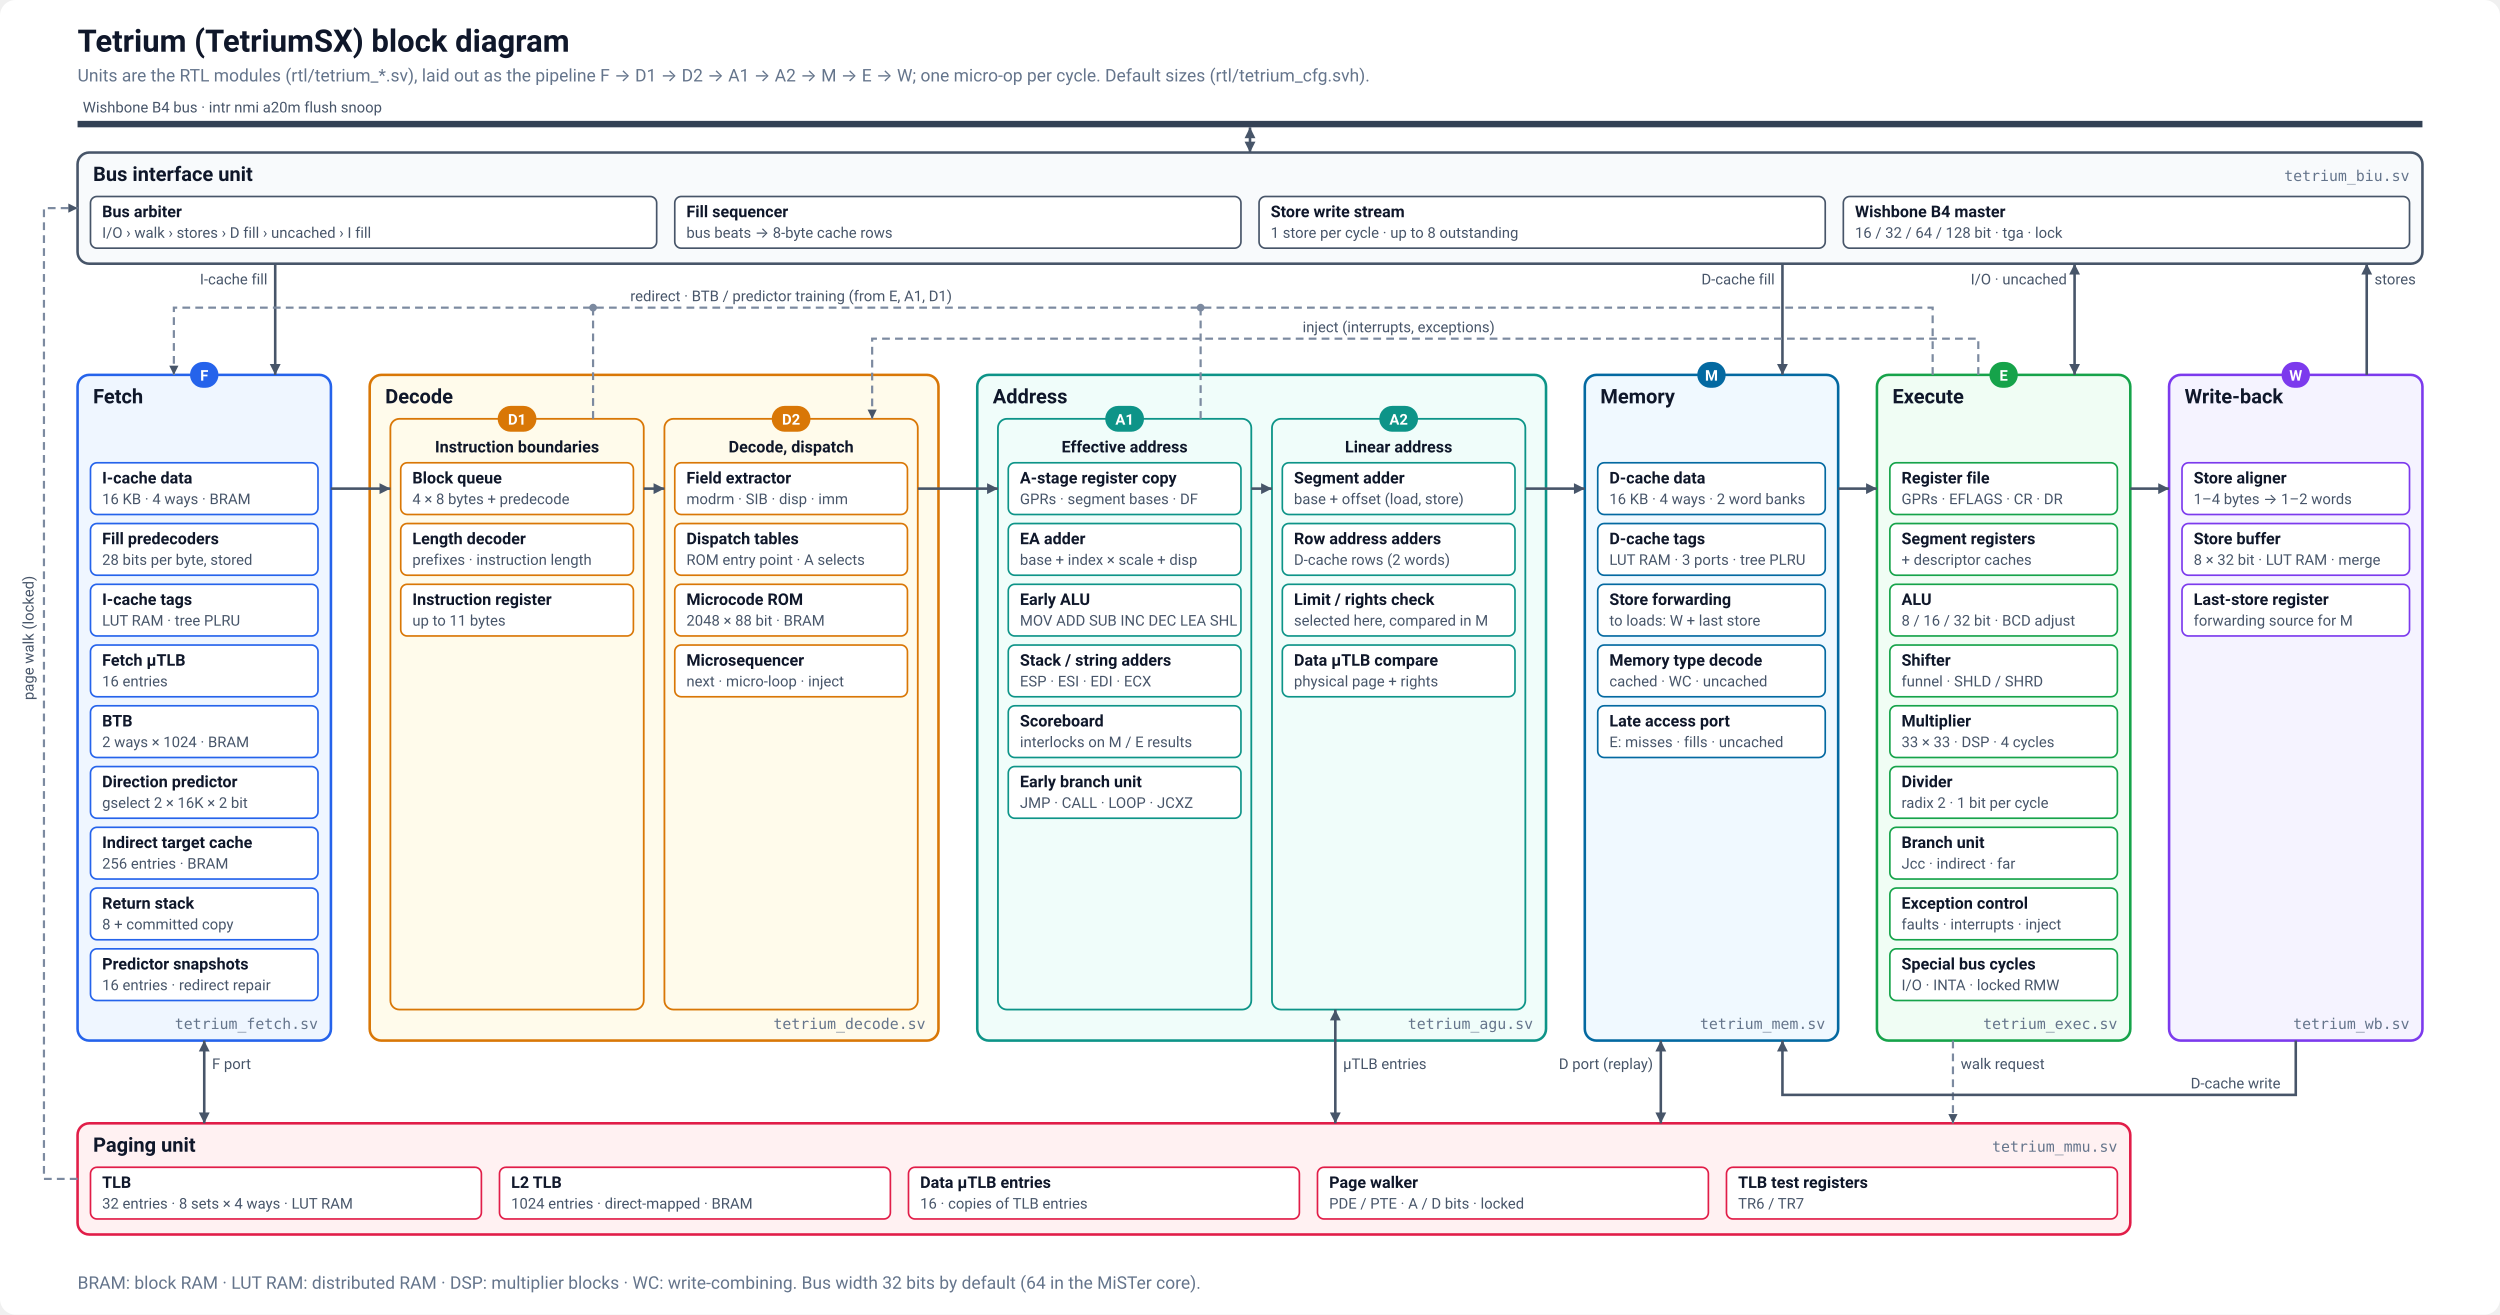
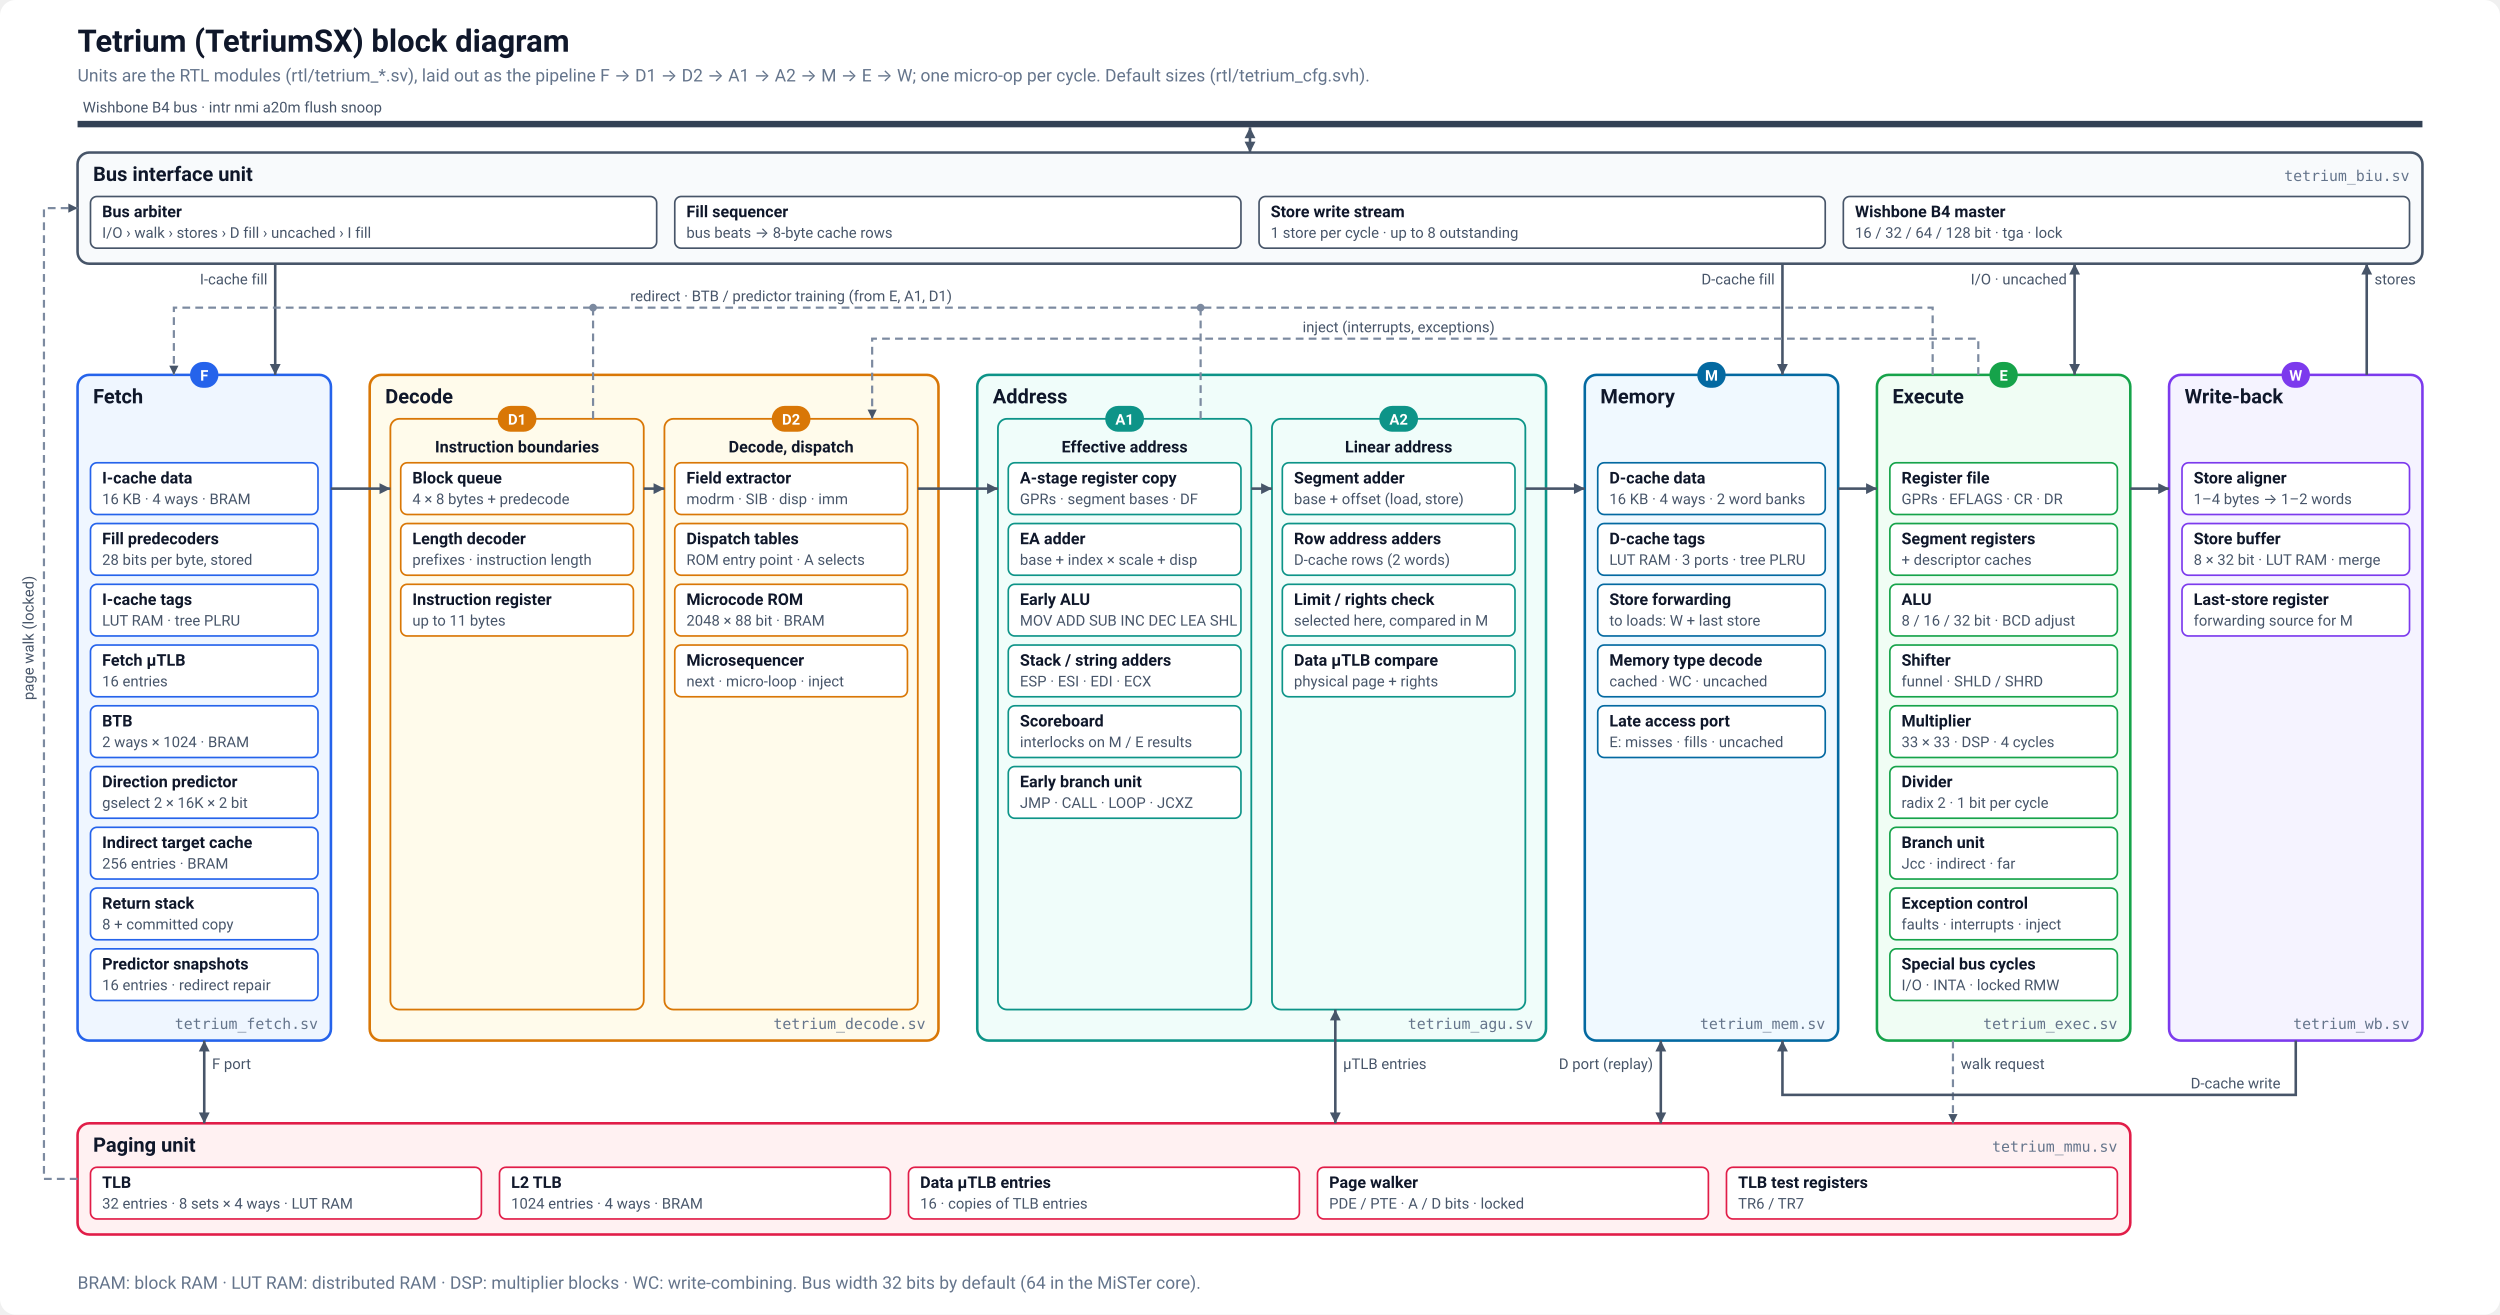
<svg xmlns="http://www.w3.org/2000/svg" viewBox="0 0 1934 1017" width="1934" height="1017" role="img" aria-labelledby="title desc">
  <style>
text { font-family: system-ui, -apple-system, "Segoe UI", Roboto, sans-serif; fill: #334155; }
.t { font-size: 24px; font-weight: 700; fill: #0f172a; }
.st { font-size: 13.5px; fill: #64748b; }
.u { font-size: 15.5px; font-weight: 700; fill: #0f172a; }
.sb { font-size: 12.5px; font-weight: 650; fill: #0f172a; }
.f { font-size: 11.5px; fill: #64748b; font-family: ui-monospace, SFMono-Regular, Menlo, Consolas, monospace; }
.bt { font-size: 12.5px; font-weight: 650; fill: #0f172a; }
.bd { font-size: 11.5px; fill: #475569; }
.l { font-size: 11.5px; fill: #475569; }
.tg { font-size: 11.5px; font-weight: 700; fill: #ffffff; }
.w { stroke: #475569; stroke-width: 2; fill: none; }
.d { stroke: #7c8aa0; stroke-width: 1.7; fill: none; stroke-dasharray: 6 4; }
.bus { stroke: #334155; stroke-width: 5; fill: none; }
</style>
  <defs>
    <marker id="a" viewBox="0 0 10 10" refX="10" refY="5" markerWidth="4.2" markerHeight="4.2" orient="auto-start-reverse">
      <path d="M0,0 L10,5 L0,10 z" fill="#475569" />
    </marker>
  </defs>
  <rect x="0" y="0" width="1934" height="1017" rx="12" fill="#ffffff" />
  <text class="t" x="60" y="40">Tetrium (TetriumSX) block diagram</text>
  <text class="st" x="60" y="63">Units are the RTL modules (rtl/tetrium_*.sv), laid out as the pipeline F → D1 → D2 → A1 → A2 → M → E → W; one micro-op per cycle. Default sizes (rtl/tetrium_cfg.svh).</text>
  <polyline class="bus" points="60.0,96.0 1874.0,96.0" />
  <text class="l" x="64.0" y="87.0" text-anchor="start">Wishbone B4 bus   ·   intr   nmi   a20m   flush   snoop</text>
  <rect x="60.0" y="118.0" width="1814.0" height="86.0" rx="9" fill="#f8fafc" stroke="#475569" stroke-width="2" />
  <text class="u" x="72" y="140">Bus interface unit</text>
  <text class="f" x="1864" y="140" text-anchor="end">tetrium_biu.sv</text>
  <rect x="70.0" y="152.0" width="438.0" height="40" rx="5" fill="#ffffff" stroke="#475569" stroke-width="1.3" />
  <text class="bt" x="79.0" y="168.0">Bus arbiter</text>
  <text class="bd" x="79.0" y="184.0">I/O › walk › stores › D fill › uncached › I fill</text>
  <rect x="522.0" y="152.0" width="438.0" height="40" rx="5" fill="#ffffff" stroke="#475569" stroke-width="1.3" />
  <text class="bt" x="531.0" y="168.0">Fill sequencer</text>
  <text class="bd" x="531.0" y="184.0">bus beats → 8-byte cache rows</text>
  <rect x="974.0" y="152.0" width="438.0" height="40" rx="5" fill="#ffffff" stroke="#475569" stroke-width="1.3" />
  <text class="bt" x="983.0" y="168.0">Store write stream</text>
  <text class="bd" x="983.0" y="184.0">1 store per cycle · up to 8 outstanding</text>
  <rect x="1426.0" y="152.0" width="438.0" height="40" rx="5" fill="#ffffff" stroke="#475569" stroke-width="1.3" />
  <text class="bt" x="1435.0" y="168.0">Wishbone B4 master</text>
  <text class="bd" x="1435.0" y="184.0">16 / 32 / 64 / 128 bit · tga · lock</text>
  <polyline class="w" points="967.0,98.5 967.0,118.0" marker-start="url(#a)" marker-end="url(#a)" />
  <rect x="60.0" y="290.0" width="196.0" height="515.0" rx="9" fill="#eff6ff" stroke="#2563eb" stroke-width="2" />
  <text class="u" x="72" y="312">Fetch</text>
  <text class="f" x="246" y="796" text-anchor="end">tetrium_fetch.sv</text>
  <rect x="147.0" y="280.0" width="22" height="20" rx="10" fill="#2563eb" />
  <text x="158.0" y="294.5" text-anchor="middle" class="tg">F</text>
  <rect x="70.0" y="358.0" width="176.0" height="40" rx="5" fill="#ffffff" stroke="#2563eb" stroke-width="1.3" />
  <text class="bt" x="79.0" y="374.0">I-cache data</text>
  <text class="bd" x="79.0" y="390.0">16 KB · 4 ways · BRAM</text>
  <rect x="70.0" y="405.0" width="176.0" height="40" rx="5" fill="#ffffff" stroke="#2563eb" stroke-width="1.3" />
  <text class="bt" x="79.0" y="421.0">Fill predecoders</text>
  <text class="bd" x="79.0" y="437.0">28 bits per byte, stored</text>
  <rect x="70.0" y="452.0" width="176.0" height="40" rx="5" fill="#ffffff" stroke="#2563eb" stroke-width="1.3" />
  <text class="bt" x="79.0" y="468.0">I-cache tags</text>
  <text class="bd" x="79.0" y="484.0">LUT RAM · tree PLRU</text>
  <rect x="70.0" y="499.0" width="176.0" height="40" rx="5" fill="#ffffff" stroke="#2563eb" stroke-width="1.3" />
  <text class="bt" x="79.0" y="515.0">Fetch µTLB</text>
  <text class="bd" x="79.0" y="531.0">16 entries</text>
  <rect x="70.0" y="546.0" width="176.0" height="40" rx="5" fill="#ffffff" stroke="#2563eb" stroke-width="1.3" />
  <text class="bt" x="79.0" y="562.0">BTB</text>
  <text class="bd" x="79.0" y="578.0">2 ways × 1024 · BRAM</text>
  <rect x="70.0" y="593.0" width="176.0" height="40" rx="5" fill="#ffffff" stroke="#2563eb" stroke-width="1.3" />
  <text class="bt" x="79.0" y="609.0">Direction predictor</text>
  <text class="bd" x="79.0" y="625.0">gselect 2 × 16K × 2 bit</text>
  <rect x="70.0" y="640.0" width="176.0" height="40" rx="5" fill="#ffffff" stroke="#2563eb" stroke-width="1.3" />
  <text class="bt" x="79.0" y="656.0">Indirect target cache</text>
  <text class="bd" x="79.0" y="672.0">256 entries · BRAM</text>
  <rect x="70.0" y="687.0" width="176.0" height="40" rx="5" fill="#ffffff" stroke="#2563eb" stroke-width="1.3" />
  <text class="bt" x="79.0" y="703.0">Return stack</text>
  <text class="bd" x="79.0" y="719.0">8 + committed copy</text>
  <rect x="70.0" y="734.0" width="176.0" height="40" rx="5" fill="#ffffff" stroke="#2563eb" stroke-width="1.3" />
  <text class="bt" x="79.0" y="750.0">Predictor snapshots</text>
  <text class="bd" x="79.0" y="766.0">16 entries · redirect repair</text>
  <rect x="286.0" y="290.0" width="440.0" height="515.0" rx="9" fill="#fffbeb" stroke="#d97706" stroke-width="2" />
  <text class="u" x="298" y="312">Decode</text>
  <text class="f" x="716" y="796" text-anchor="end">tetrium_decode.sv</text>
  <rect x="302.0" y="324.0" width="196.0" height="457.0" rx="7" fill="#ffffff00" stroke="#d97706" stroke-width="1.4" />
  <text class="sb" x="400.0" y="350" text-anchor="middle">Instruction boundaries</text>
  <rect x="385.0" y="314.0" width="30" height="20" rx="10" fill="#d97706" />
  <text x="400.0" y="328.5" text-anchor="middle" class="tg">D1</text>
  <rect x="310.0" y="358.0" width="180.0" height="40" rx="5" fill="#ffffff" stroke="#d97706" stroke-width="1.3" />
  <text class="bt" x="319.0" y="374.0">Block queue</text>
  <text class="bd" x="319.0" y="390.0">4 × 8 bytes + predecode</text>
  <rect x="310.0" y="405.0" width="180.0" height="40" rx="5" fill="#ffffff" stroke="#d97706" stroke-width="1.3" />
  <text class="bt" x="319.0" y="421.0">Length decoder</text>
  <text class="bd" x="319.0" y="437.0">prefixes · instruction length</text>
  <rect x="310.0" y="452.0" width="180.0" height="40" rx="5" fill="#ffffff" stroke="#d97706" stroke-width="1.3" />
  <text class="bt" x="319.0" y="468.0">Instruction register</text>
  <text class="bd" x="319.0" y="484.0">up to 11 bytes</text>
  <rect x="514.0" y="324.0" width="196.0" height="457.0" rx="7" fill="#ffffff00" stroke="#d97706" stroke-width="1.4" />
  <text class="sb" x="612.0" y="350" text-anchor="middle">Decode, dispatch</text>
  <rect x="597.0" y="314.0" width="30" height="20" rx="10" fill="#d97706" />
  <text x="612.0" y="328.5" text-anchor="middle" class="tg">D2</text>
  <rect x="522.0" y="358.0" width="180.0" height="40" rx="5" fill="#ffffff" stroke="#d97706" stroke-width="1.3" />
  <text class="bt" x="531.0" y="374.0">Field extractor</text>
  <text class="bd" x="531.0" y="390.0">modrm · SIB · disp · imm</text>
  <rect x="522.0" y="405.0" width="180.0" height="40" rx="5" fill="#ffffff" stroke="#d97706" stroke-width="1.3" />
  <text class="bt" x="531.0" y="421.0">Dispatch tables</text>
  <text class="bd" x="531.0" y="437.0">ROM entry point · A selects</text>
  <rect x="522.0" y="452.0" width="180.0" height="40" rx="5" fill="#ffffff" stroke="#d97706" stroke-width="1.3" />
  <text class="bt" x="531.0" y="468.0">Microcode ROM</text>
  <text class="bd" x="531.0" y="484.0">2048 × 88 bit · BRAM</text>
  <rect x="522.0" y="499.0" width="180.0" height="40" rx="5" fill="#ffffff" stroke="#d97706" stroke-width="1.3" />
  <text class="bt" x="531.0" y="515.0">Microsequencer</text>
  <text class="bd" x="531.0" y="531.0">next · micro-loop · inject</text>
  <rect x="756.0" y="290.0" width="440.0" height="515.0" rx="9" fill="#f0fdfa" stroke="#0d9488" stroke-width="2" />
  <text class="u" x="768" y="312">Address</text>
  <text class="f" x="1186" y="796" text-anchor="end">tetrium_agu.sv</text>
  <rect x="772.0" y="324.0" width="196.0" height="457.0" rx="7" fill="#ffffff00" stroke="#0d9488" stroke-width="1.4" />
  <text class="sb" x="870.0" y="350" text-anchor="middle">Effective address</text>
  <rect x="855.0" y="314.0" width="30" height="20" rx="10" fill="#0d9488" />
  <text x="870.0" y="328.5" text-anchor="middle" class="tg">A1</text>
  <rect x="780.0" y="358.0" width="180.0" height="40" rx="5" fill="#ffffff" stroke="#0d9488" stroke-width="1.3" />
  <text class="bt" x="789.0" y="374.0">A-stage register copy</text>
  <text class="bd" x="789.0" y="390.0">GPRs · segment bases · DF</text>
  <rect x="780.0" y="405.0" width="180.0" height="40" rx="5" fill="#ffffff" stroke="#0d9488" stroke-width="1.3" />
  <text class="bt" x="789.0" y="421.0">EA adder</text>
  <text class="bd" x="789.0" y="437.0">base + index × scale + disp</text>
  <rect x="780.0" y="452.0" width="180.0" height="40" rx="5" fill="#ffffff" stroke="#0d9488" stroke-width="1.3" />
  <text class="bt" x="789.0" y="468.0">Early ALU</text>
  <text class="bd" x="789.0" y="484.0">MOV ADD SUB INC DEC LEA SHL</text>
  <rect x="780.0" y="499.0" width="180.0" height="40" rx="5" fill="#ffffff" stroke="#0d9488" stroke-width="1.3" />
  <text class="bt" x="789.0" y="515.0">Stack / string adders</text>
  <text class="bd" x="789.0" y="531.0">ESP · ESI · EDI · ECX</text>
  <rect x="780.0" y="546.0" width="180.0" height="40" rx="5" fill="#ffffff" stroke="#0d9488" stroke-width="1.3" />
  <text class="bt" x="789.0" y="562.0">Scoreboard</text>
  <text class="bd" x="789.0" y="578.0">interlocks on M / E results</text>
  <rect x="780.0" y="593.0" width="180.0" height="40" rx="5" fill="#ffffff" stroke="#0d9488" stroke-width="1.3" />
  <text class="bt" x="789.0" y="609.0">Early branch unit</text>
  <text class="bd" x="789.0" y="625.0">JMP · CALL · LOOP · JCXZ</text>
  <rect x="984.0" y="324.0" width="196.0" height="457.0" rx="7" fill="#ffffff00" stroke="#0d9488" stroke-width="1.4" />
  <text class="sb" x="1082.0" y="350" text-anchor="middle">Linear address</text>
  <rect x="1067.0" y="314.0" width="30" height="20" rx="10" fill="#0d9488" />
  <text x="1082.0" y="328.5" text-anchor="middle" class="tg">A2</text>
  <rect x="992.0" y="358.0" width="180.0" height="40" rx="5" fill="#ffffff" stroke="#0d9488" stroke-width="1.3" />
  <text class="bt" x="1001.0" y="374.0">Segment adder</text>
  <text class="bd" x="1001.0" y="390.0">base + offset (load, store)</text>
  <rect x="992.0" y="405.0" width="180.0" height="40" rx="5" fill="#ffffff" stroke="#0d9488" stroke-width="1.3" />
  <text class="bt" x="1001.0" y="421.0">Row address adders</text>
  <text class="bd" x="1001.0" y="437.0">D-cache rows (2 words)</text>
  <rect x="992.0" y="452.0" width="180.0" height="40" rx="5" fill="#ffffff" stroke="#0d9488" stroke-width="1.3" />
  <text class="bt" x="1001.0" y="468.0">Limit / rights check</text>
  <text class="bd" x="1001.0" y="484.0">selected here, compared in M</text>
  <rect x="992.0" y="499.0" width="180.0" height="40" rx="5" fill="#ffffff" stroke="#0d9488" stroke-width="1.3" />
  <text class="bt" x="1001.0" y="515.0">Data µTLB compare</text>
  <text class="bd" x="1001.0" y="531.0">physical page + rights</text>
  <rect x="1226.0" y="290.0" width="196.0" height="515.0" rx="9" fill="#f0f9ff" stroke="#0369a1" stroke-width="2" />
  <text class="u" x="1238" y="312">Memory</text>
  <text class="f" x="1412" y="796" text-anchor="end">tetrium_mem.sv</text>
  <rect x="1313.0" y="280.0" width="22" height="20" rx="10" fill="#0369a1" />
  <text x="1324.0" y="294.5" text-anchor="middle" class="tg">M</text>
  <rect x="1236.0" y="358.0" width="176.0" height="40" rx="5" fill="#ffffff" stroke="#0369a1" stroke-width="1.3" />
  <text class="bt" x="1245.0" y="374.0">D-cache data</text>
  <text class="bd" x="1245.0" y="390.0">16 KB · 4 ways · 2 word banks</text>
  <rect x="1236.0" y="405.0" width="176.0" height="40" rx="5" fill="#ffffff" stroke="#0369a1" stroke-width="1.3" />
  <text class="bt" x="1245.0" y="421.0">D-cache tags</text>
  <text class="bd" x="1245.0" y="437.0">LUT RAM · 3 ports · tree PLRU</text>
  <rect x="1236.0" y="452.0" width="176.0" height="40" rx="5" fill="#ffffff" stroke="#0369a1" stroke-width="1.3" />
  <text class="bt" x="1245.0" y="468.0">Store forwarding</text>
  <text class="bd" x="1245.0" y="484.0">to loads: W + last store</text>
  <rect x="1236.0" y="499.0" width="176.0" height="40" rx="5" fill="#ffffff" stroke="#0369a1" stroke-width="1.3" />
  <text class="bt" x="1245.0" y="515.0">Memory type decode</text>
  <text class="bd" x="1245.0" y="531.0">cached · WC · uncached</text>
  <rect x="1236.0" y="546.0" width="176.0" height="40" rx="5" fill="#ffffff" stroke="#0369a1" stroke-width="1.3" />
  <text class="bt" x="1245.0" y="562.0">Late access port</text>
  <text class="bd" x="1245.0" y="578.0">E: misses · fills · uncached</text>
  <rect x="1452.0" y="290.0" width="196.0" height="515.0" rx="9" fill="#f0fdf4" stroke="#16a34a" stroke-width="2" />
  <text class="u" x="1464" y="312">Execute</text>
  <text class="f" x="1638" y="796" text-anchor="end">tetrium_exec.sv</text>
  <rect x="1539.0" y="280.0" width="22" height="20" rx="10" fill="#16a34a" />
  <text x="1550.0" y="294.5" text-anchor="middle" class="tg">E</text>
  <rect x="1462.0" y="358.0" width="176.0" height="40" rx="5" fill="#ffffff" stroke="#16a34a" stroke-width="1.3" />
  <text class="bt" x="1471.0" y="374.0">Register file</text>
  <text class="bd" x="1471.0" y="390.0">GPRs · EFLAGS · CR · DR</text>
  <rect x="1462.0" y="405.0" width="176.0" height="40" rx="5" fill="#ffffff" stroke="#16a34a" stroke-width="1.3" />
  <text class="bt" x="1471.0" y="421.0">Segment registers</text>
  <text class="bd" x="1471.0" y="437.0">+ descriptor caches</text>
  <rect x="1462.0" y="452.0" width="176.0" height="40" rx="5" fill="#ffffff" stroke="#16a34a" stroke-width="1.3" />
  <text class="bt" x="1471.0" y="468.0">ALU</text>
  <text class="bd" x="1471.0" y="484.0">8 / 16 / 32 bit · BCD adjust</text>
  <rect x="1462.0" y="499.0" width="176.0" height="40" rx="5" fill="#ffffff" stroke="#16a34a" stroke-width="1.3" />
  <text class="bt" x="1471.0" y="515.0">Shifter</text>
  <text class="bd" x="1471.0" y="531.0">funnel · SHLD / SHRD</text>
  <rect x="1462.0" y="546.0" width="176.0" height="40" rx="5" fill="#ffffff" stroke="#16a34a" stroke-width="1.3" />
  <text class="bt" x="1471.0" y="562.0">Multiplier</text>
  <text class="bd" x="1471.0" y="578.0">33 × 33 · DSP · 4 cycles</text>
  <rect x="1462.0" y="593.0" width="176.0" height="40" rx="5" fill="#ffffff" stroke="#16a34a" stroke-width="1.3" />
  <text class="bt" x="1471.0" y="609.0">Divider</text>
  <text class="bd" x="1471.0" y="625.0">radix 2 · 1 bit per cycle</text>
  <rect x="1462.0" y="640.0" width="176.0" height="40" rx="5" fill="#ffffff" stroke="#16a34a" stroke-width="1.3" />
  <text class="bt" x="1471.0" y="656.0">Branch unit</text>
  <text class="bd" x="1471.0" y="672.0">Jcc · indirect · far</text>
  <rect x="1462.0" y="687.0" width="176.0" height="40" rx="5" fill="#ffffff" stroke="#16a34a" stroke-width="1.3" />
  <text class="bt" x="1471.0" y="703.0">Exception control</text>
  <text class="bd" x="1471.0" y="719.0">faults · interrupts · inject</text>
  <rect x="1462.0" y="734.0" width="176.0" height="40" rx="5" fill="#ffffff" stroke="#16a34a" stroke-width="1.3" />
  <text class="bt" x="1471.0" y="750.0">Special bus cycles</text>
  <text class="bd" x="1471.0" y="766.0">I/O · INTA · locked RMW</text>
  <rect x="1678.0" y="290.0" width="196.0" height="515.0" rx="9" fill="#f5f3ff" stroke="#7c3aed" stroke-width="2" />
  <text class="u" x="1690" y="312">Write-back</text>
  <text class="f" x="1864" y="796" text-anchor="end">tetrium_wb.sv</text>
  <rect x="1765.0" y="280.0" width="22" height="20" rx="10" fill="#7c3aed" />
  <text x="1776.0" y="294.5" text-anchor="middle" class="tg">W</text>
  <rect x="1688.0" y="358.0" width="176.0" height="40" rx="5" fill="#ffffff" stroke="#7c3aed" stroke-width="1.3" />
  <text class="bt" x="1697.0" y="374.0">Store aligner</text>
  <text class="bd" x="1697.0" y="390.0">1–4 bytes → 1–2 words</text>
  <rect x="1688.0" y="405.0" width="176.0" height="40" rx="5" fill="#ffffff" stroke="#7c3aed" stroke-width="1.3" />
  <text class="bt" x="1697.0" y="421.0">Store buffer</text>
  <text class="bd" x="1697.0" y="437.0">8 × 32 bit · LUT RAM · merge</text>
  <rect x="1688.0" y="452.0" width="176.0" height="40" rx="5" fill="#ffffff" stroke="#7c3aed" stroke-width="1.3" />
  <text class="bt" x="1697.0" y="468.0">Last-store register</text>
  <text class="bd" x="1697.0" y="484.0">forwarding source for M</text>
  <polyline class="w" points="256.0,378.0 302.0,378.0" marker-end="url(#a)" />
  <polyline class="w" points="498.0,378.0 514.0,378.0" marker-end="url(#a)" />
  <polyline class="w" points="710.0,378.0 772.0,378.0" marker-end="url(#a)" />
  <polyline class="w" points="968.0,378.0 984.0,378.0" marker-end="url(#a)" />
  <polyline class="w" points="1180.0,378.0 1226.0,378.0" marker-end="url(#a)" />
  <polyline class="w" points="1422.0,378.0 1452.0,378.0" marker-end="url(#a)" />
  <polyline class="w" points="1648.0,378.0 1678.0,378.0" marker-end="url(#a)" />
  <polyline class="w" points="212.9,204.0 212.9,290.0" marker-end="url(#a)" />
  <text class="l" x="206.9" y="220.0" text-anchor="end">I-cache fill</text>
  <polyline class="w" points="1378.9,204.0 1378.9,290.0" marker-end="url(#a)" />
  <text class="l" x="1372.9" y="220.0" text-anchor="end">D-cache fill</text>
  <polyline class="w" points="1604.9,204.0 1604.9,290.0" marker-start="url(#a)" marker-end="url(#a)" />
  <text class="l" x="1598.9" y="220.0" text-anchor="end">I/O · uncached</text>
  <polyline class="w" points="1830.9,290.0 1830.9,204.0" marker-end="url(#a)" />
  <text class="l" x="1836.9" y="220.0" text-anchor="start">stores</text>
  <polyline class="d" points="1495.1,290.0 1495.1,238.0 134.5,238.0 134.5,290.0" marker-end="url(#a)" />
  <polyline class="d" points="928.8,324.0 928.8,238.0" />
  <circle cx="928.8" cy="238" r="3" fill="#7c8aa0" />
  <polyline class="d" points="458.8,324.0 458.8,238.0" />
  <circle cx="458.8" cy="238" r="3" fill="#7c8aa0" />
  <text class="l" x="612.0" y="233.0" text-anchor="middle">redirect · BTB / predictor training  (from E, A1, D1)</text>
  <polyline class="d" points="1530.4,290.0 1530.4,262.0 674.7,262.0 674.7,324.0" marker-end="url(#a)" />
  <text class="l" x="1082.0" y="257.0" text-anchor="middle">inject (interrupts, exceptions)</text>
  <rect x="60.0" y="869.0" width="1588.0" height="86.0" rx="9" fill="#fff1f2" stroke="#e11d48" stroke-width="2" />
  <text class="u" x="72" y="891">Paging unit</text>
  <text class="f" x="1638" y="891" text-anchor="end">tetrium_mmu.sv</text>
  <rect x="70.0" y="903.0" width="302.4" height="40" rx="5" fill="#ffffff" stroke="#e11d48" stroke-width="1.3" />
  <text class="bt" x="79.0" y="919.0">TLB</text>
  <text class="bd" x="79.0" y="935.0">32 entries · 8 sets × 4 ways · LUT RAM</text>
  <rect x="386.4" y="903.0" width="302.4" height="40" rx="5" fill="#ffffff" stroke="#e11d48" stroke-width="1.3" />
  <text class="bt" x="395.4" y="919.0">L2 TLB</text>
-   <text class="bd" x="395.4" y="935.0">1024 entries · direct-mapped · BRAM</text>
+   <text class="bd" x="395.4" y="935.0">1024 entries · 4 ways · BRAM</text>
  <rect x="702.8" y="903.0" width="302.4" height="40" rx="5" fill="#ffffff" stroke="#e11d48" stroke-width="1.3" />
  <text class="bt" x="711.8" y="919.0">Data µTLB entries</text>
  <text class="bd" x="711.8" y="935.0">16 · copies of TLB entries</text>
  <rect x="1019.2" y="903.0" width="302.4" height="40" rx="5" fill="#ffffff" stroke="#e11d48" stroke-width="1.3" />
  <text class="bt" x="1028.2" y="919.0">Page walker</text>
  <text class="bd" x="1028.2" y="935.0">PDE / PTE · A / D bits · locked</text>
  <rect x="1335.6" y="903.0" width="302.4" height="40" rx="5" fill="#ffffff" stroke="#e11d48" stroke-width="1.3" />
  <text class="bt" x="1344.6" y="919.0">TLB test registers</text>
  <text class="bd" x="1344.6" y="935.0">TR6 / TR7</text>
  <polyline class="w" points="158.0,869.0 158.0,805.0" marker-start="url(#a)" marker-end="url(#a)" />
  <text class="l" x="164.0" y="827.0" text-anchor="start">F port</text>
  <polyline class="w" points="1033.0,869.0 1033.0,781.0" marker-start="url(#a)" marker-end="url(#a)" />
  <text class="l" x="1039.0" y="827.0" text-anchor="start">µTLB entries</text>
  <polyline class="w" points="1284.8,869.0 1284.8,805.0" marker-start="url(#a)" marker-end="url(#a)" />
  <text class="l" x="1278.8" y="827.0" text-anchor="end">D port (replay)</text>
  <polyline class="d" points="1510.8,805.0 1510.8,869.0" marker-end="url(#a)" />
  <text class="l" x="1516.8" y="827.0" text-anchor="start">walk request</text>
  <polyline class="w" points="1776.0,805.0 1776.0,847.0 1378.9,847.0 1378.9,805.0" marker-end="url(#a)" />
  <text class="l" x="1764.2" y="842.0" text-anchor="end">D-cache write</text>
  <polyline class="d" points="60.0,912.0 34.0,912.0 34.0,161.0 60.0,161.0" marker-end="url(#a)" />
  <text class="l" x="26.0" y="493.5" text-anchor="middle" transform="rotate(-90 26.0 493.5)">page walk (locked)</text>
  <text class="st" x="60" y="997">BRAM: block RAM · LUT RAM: distributed RAM · DSP: multiplier blocks · WC: write-combining. Bus width 32 bits by default (64 in the MiSTer core).</text>
</svg>
